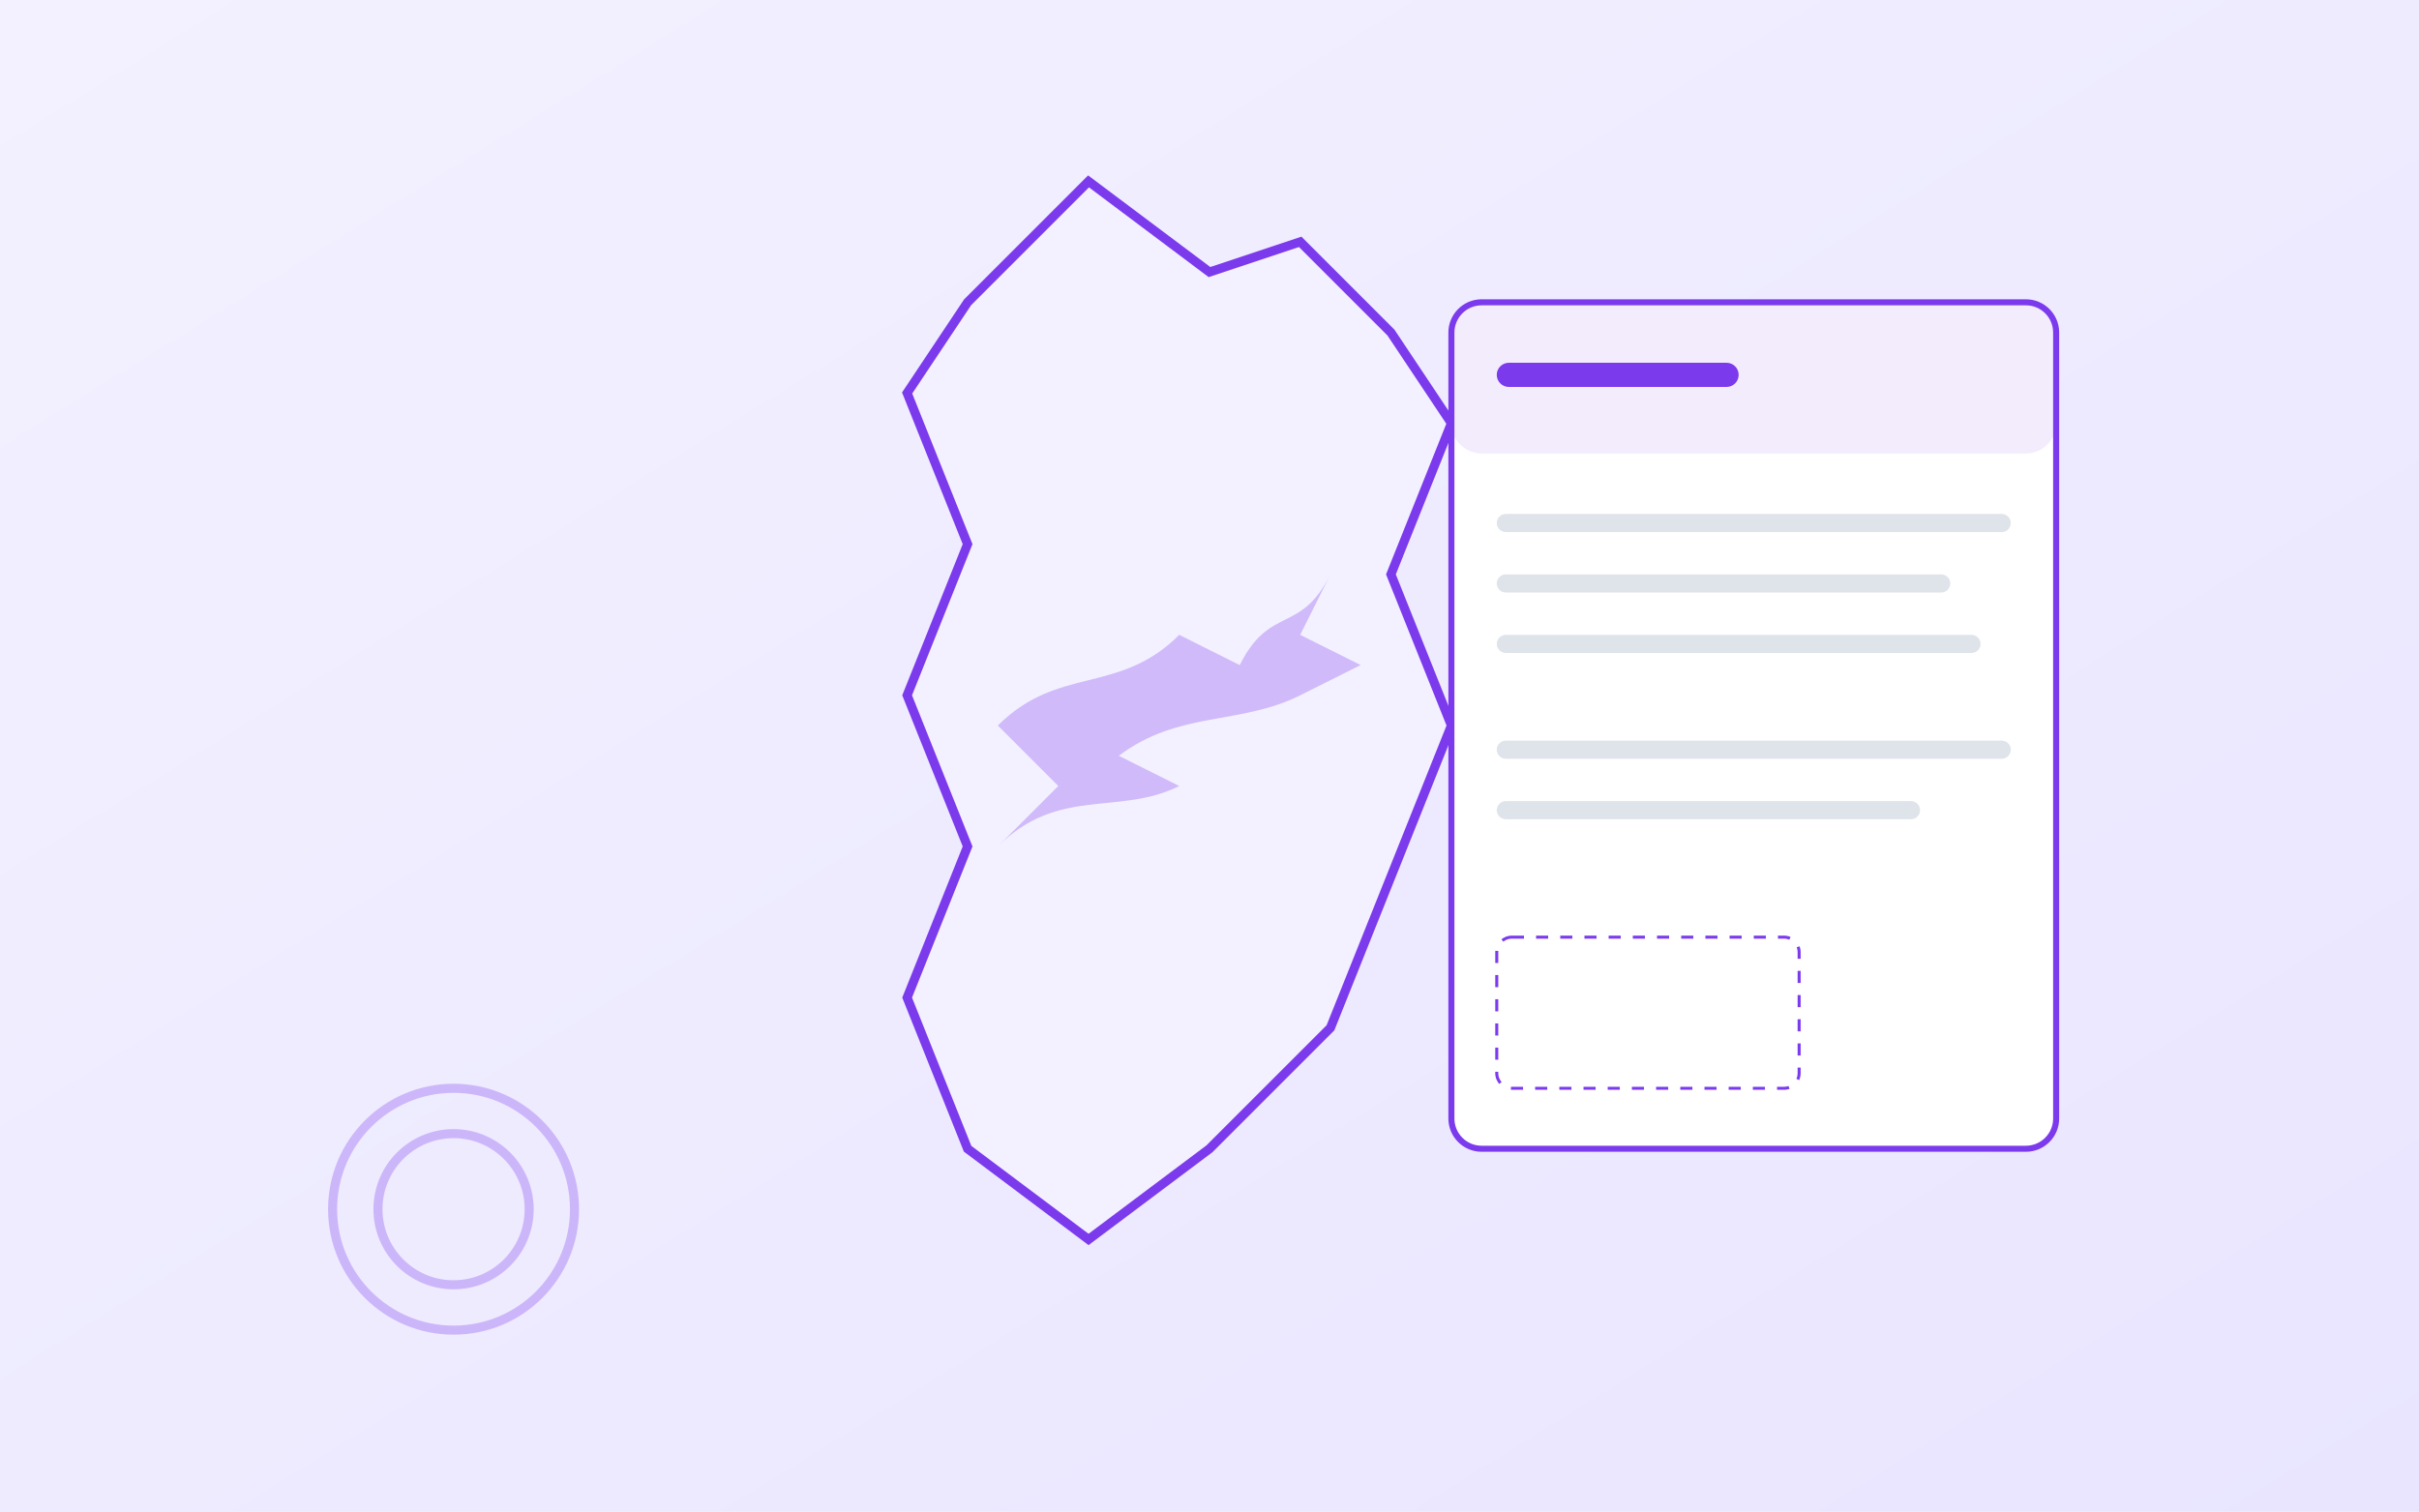
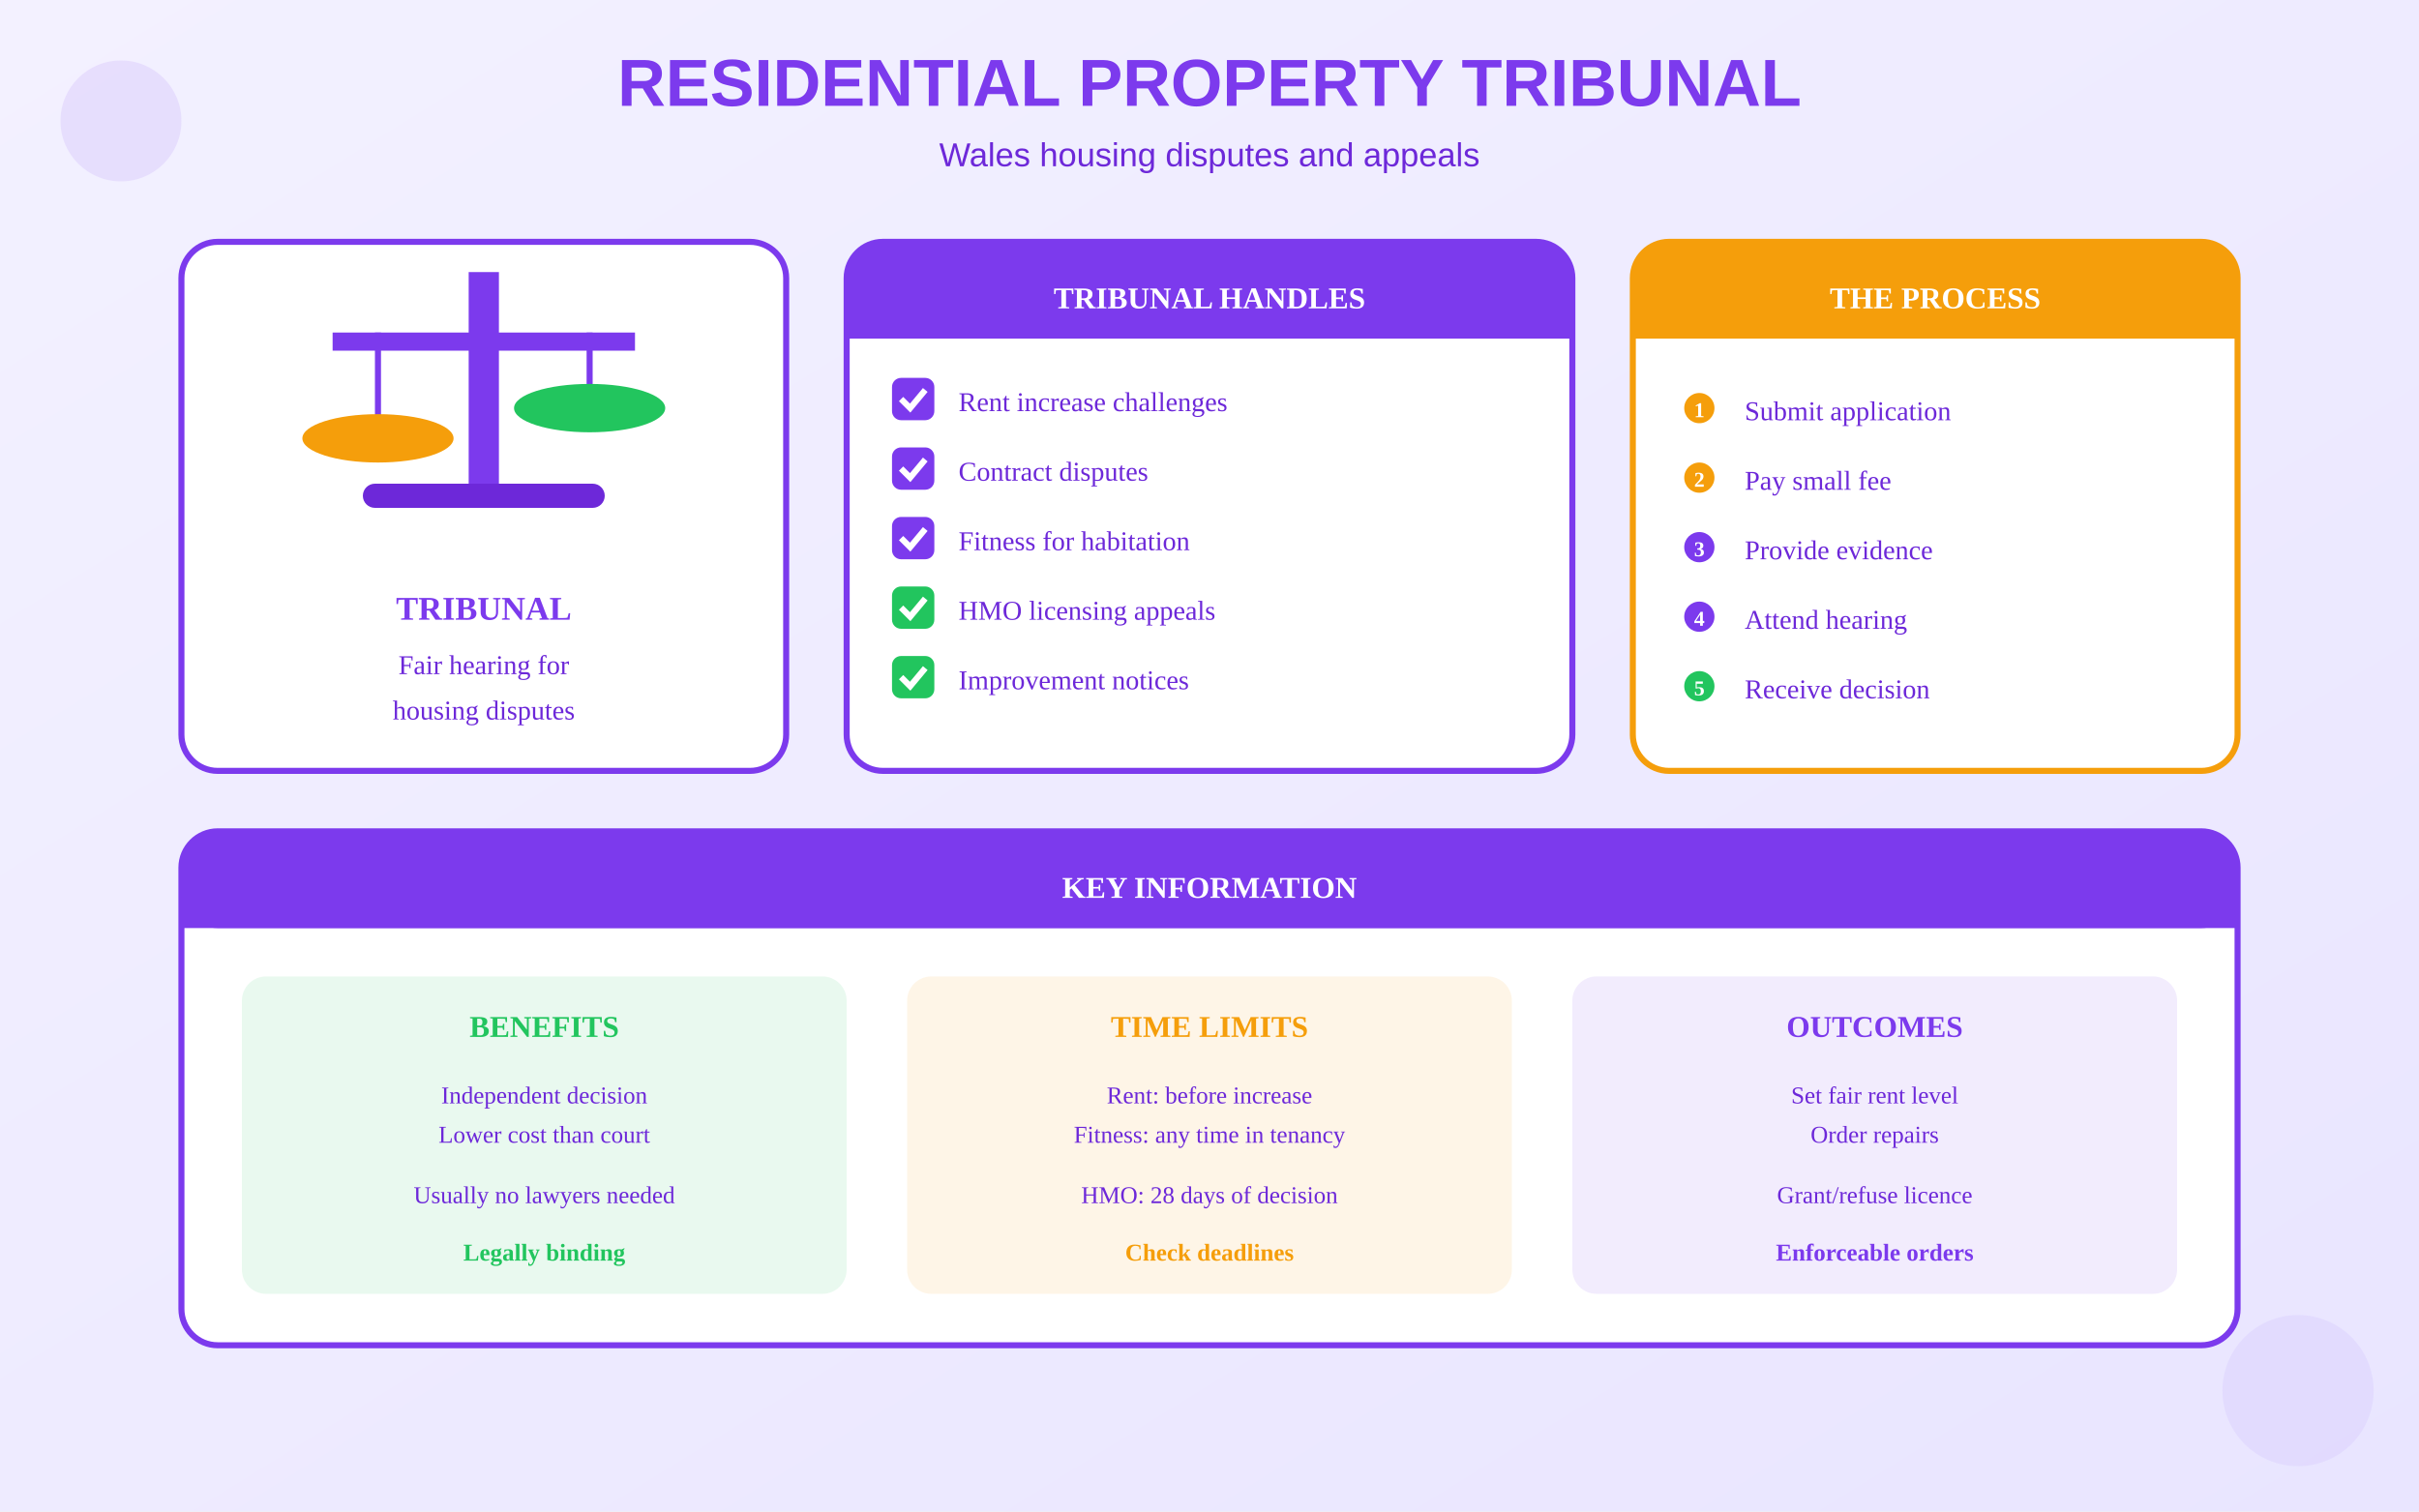
<svg xmlns="http://www.w3.org/2000/svg" viewBox="0 0 800 500">
  <defs>
    <linearGradient id="bgGrad" x1="0%" y1="0%" x2="100%" y2="100%">
      <stop offset="0%" style="stop-color:#F3F1FF" />
      <stop offset="100%" style="stop-color:#E9E5FF" />
    </linearGradient>
  </defs>
  <rect width="800" height="500" fill="url(#bgGrad)" />
-   <g transform="translate(280, 60)">
-     <path d="M80 0 L120 30 L150 20 L180 50 L200 80 L180 130 L200 180 L180 230 L160 280              L120 320 L80 350 L40 320 L20 270 L40 220 L20 170 L40 120 L20 70 L40 40 Z" fill="#F3F1FF" stroke="#7C3AED" stroke-width="3" />
-     <g transform="translate(50, 100)">
-       <path d="M0 80 C20 60 40 70 60 50 L80 60 C90 40 100 50 110 30 L100 50 L120 60 L100 70                C80 80 60 75 40 90 L60 100 C40 110 20 100 0 120 L20 100 C10 90 5 85 0 80 Z" fill="#7C3AED" opacity="0.3" />
+   <text x="400" y="35" text-anchor="middle" fill="#7C3AED" font-size="22" font-weight="bold" font-family="Arial">RESIDENTIAL PROPERTY TRIBUNAL</text>
+   <text x="400" y="55" text-anchor="middle" fill="#6D28D9" font-size="11" font-family="Arial">Wales housing disputes and appeals</text>
+   <g transform="translate(60, 80)">
+     <rect x="0" y="0" width="200" height="175" rx="12" fill="white" stroke="#7C3AED" stroke-width="2" />
+     <g transform="translate(35, 10)">
+       <rect x="60" y="0" width="10" height="70" fill="#7C3AED" />
+       <rect x="25" y="70" width="80" height="8" rx="4" fill="#6D28D9" />
+       <rect x="15" y="20" width="100" height="6" fill="#7C3AED" />
+       <line x1="30" y1="20" x2="30" y2="50" stroke="#7C3AED" stroke-width="2" />
+       <ellipse cx="30" cy="55" rx="25" ry="8" fill="#F59E0B" />
+       <line x1="100" y1="20" x2="100" y2="40" stroke="#7C3AED" stroke-width="2" />
+       <ellipse cx="100" cy="45" rx="25" ry="8" fill="#22C55E" />
+     </g>
+     <text x="100" y="125" text-anchor="middle" fill="#7C3AED" font-size="11" font-weight="bold">TRIBUNAL</text>
+     <text x="100" y="143" text-anchor="middle" fill="#6D28D9" font-size="9">Fair hearing for</text>
+     <text x="100" y="158" text-anchor="middle" fill="#6D28D9" font-size="9">housing disputes</text>
+   </g>
+   <g transform="translate(280, 80)">
+     <rect x="0" y="0" width="240" height="175" rx="12" fill="white" stroke="#7C3AED" stroke-width="2" />
+     <rect x="0" y="0" width="240" height="32" rx="12" fill="#7C3AED" />
+     <rect x="0" y="20" width="240" height="12" fill="#7C3AED" />
+     <text x="120" y="22" text-anchor="middle" fill="white" font-size="10" font-weight="bold">TRIBUNAL HANDLES</text>
+     <g transform="translate(15, 45)">
+       <rect x="0" y="0" width="14" height="14" rx="3" fill="#7C3AED" />
+       <path d="M3 7 L6 10 L11 4" stroke="white" stroke-width="2" fill="none" />
+       <text x="22" y="11" fill="#6D28D9" font-size="9">Rent increase challenges</text>
+     </g>
+     <g transform="translate(15, 68)">
+       <rect x="0" y="0" width="14" height="14" rx="3" fill="#7C3AED" />
+       <path d="M3 7 L6 10 L11 4" stroke="white" stroke-width="2" fill="none" />
+       <text x="22" y="11" fill="#6D28D9" font-size="9">Contract disputes</text>
+     </g>
+     <g transform="translate(15, 91)">
+       <rect x="0" y="0" width="14" height="14" rx="3" fill="#7C3AED" />
+       <path d="M3 7 L6 10 L11 4" stroke="white" stroke-width="2" fill="none" />
+       <text x="22" y="11" fill="#6D28D9" font-size="9">Fitness for habitation</text>
+     </g>
+     <g transform="translate(15, 114)">
+       <rect x="0" y="0" width="14" height="14" rx="3" fill="#22C55E" />
+       <path d="M3 7 L6 10 L11 4" stroke="white" stroke-width="2" fill="none" />
+       <text x="22" y="11" fill="#6D28D9" font-size="9">HMO licensing appeals</text>
+     </g>
+     <g transform="translate(15, 137)">
+       <rect x="0" y="0" width="14" height="14" rx="3" fill="#22C55E" />
+       <path d="M3 7 L6 10 L11 4" stroke="white" stroke-width="2" fill="none" />
+       <text x="22" y="11" fill="#6D28D9" font-size="9">Improvement notices</text>
    </g>
  </g>
-   <g transform="translate(480, 100)">
-     <rect x="0" y="0" width="200" height="280" rx="10" fill="white" stroke="#7C3AED" stroke-width="2" />
-     <rect x="0" y="0" width="200" height="50" rx="10" fill="#7C3AED" opacity="0.1" />
-     <rect x="15" y="20" width="80" height="8" rx="4" fill="#7C3AED" />
-     <rect x="15" y="70" width="170" height="6" rx="3" fill="#94A3B8" opacity="0.3" />
-     <rect x="15" y="90" width="150" height="6" rx="3" fill="#94A3B8" opacity="0.3" />
-     <rect x="15" y="110" width="160" height="6" rx="3" fill="#94A3B8" opacity="0.3" />
-     <rect x="15" y="145" width="170" height="6" rx="3" fill="#94A3B8" opacity="0.3" />
-     <rect x="15" y="165" width="140" height="6" rx="3" fill="#94A3B8" opacity="0.3" />
-     <rect x="15" y="210" width="100" height="50" rx="5" stroke="#7C3AED" stroke-width="1" stroke-dasharray="4" fill="none" />
+   <g transform="translate(540, 80)">
+     <rect x="0" y="0" width="200" height="175" rx="12" fill="white" stroke="#F59E0B" stroke-width="2" />
+     <rect x="0" y="0" width="200" height="32" rx="12" fill="#F59E0B" />
+     <rect x="0" y="20" width="200" height="12" fill="#F59E0B" />
+     <text x="100" y="22" text-anchor="middle" fill="white" font-size="10" font-weight="bold">THE PROCESS</text>
+     <g transform="translate(15, 48)">
+       <circle cx="7" cy="7" r="5" fill="#F59E0B" />
+       <text x="7" y="10" text-anchor="middle" fill="white" font-size="7" font-weight="bold">1</text>
+       <text x="22" y="11" fill="#6D28D9" font-size="9">Submit application</text>
+     </g>
+     <g transform="translate(15, 71)">
+       <circle cx="7" cy="7" r="5" fill="#F59E0B" />
+       <text x="7" y="10" text-anchor="middle" fill="white" font-size="7" font-weight="bold">2</text>
+       <text x="22" y="11" fill="#6D28D9" font-size="9">Pay small fee</text>
+     </g>
+     <g transform="translate(15, 94)">
+       <circle cx="7" cy="7" r="5" fill="#7C3AED" />
+       <text x="7" y="10" text-anchor="middle" fill="white" font-size="7" font-weight="bold">3</text>
+       <text x="22" y="11" fill="#6D28D9" font-size="9">Provide evidence</text>
+     </g>
+     <g transform="translate(15, 117)">
+       <circle cx="7" cy="7" r="5" fill="#7C3AED" />
+       <text x="7" y="10" text-anchor="middle" fill="white" font-size="7" font-weight="bold">4</text>
+       <text x="22" y="11" fill="#6D28D9" font-size="9">Attend hearing</text>
+     </g>
+     <g transform="translate(15, 140)">
+       <circle cx="7" cy="7" r="5" fill="#22C55E" />
+       <text x="7" y="10" text-anchor="middle" fill="white" font-size="7" font-weight="bold">5</text>
+       <text x="22" y="11" fill="#6D28D9" font-size="9">Receive decision</text>
+     </g>
  </g>
-   <circle cx="150" cy="400" r="40" fill="none" stroke="#7C3AED" stroke-width="3" opacity="0.3" />
-   <circle cx="150" cy="400" r="25" fill="none" stroke="#7C3AED" stroke-width="3" opacity="0.3" />
+   <g transform="translate(60, 275)">
+     <rect x="0" y="0" width="680" height="170" rx="12" fill="white" stroke="#7C3AED" stroke-width="2" />
+     <rect x="0" y="0" width="680" height="32" rx="12" fill="#7C3AED" />
+     <rect x="0" y="20" width="680" height="12" fill="#7C3AED" />
+     <text x="340" y="22" text-anchor="middle" fill="white" font-size="10" font-weight="bold">KEY INFORMATION</text>
+     <g transform="translate(20, 48)">
+       <rect x="0" y="0" width="200" height="105" rx="8" fill="#22C55E" opacity="0.1" />
+       <text x="100" y="20" text-anchor="middle" fill="#22C55E" font-size="10" font-weight="bold">BENEFITS</text>
+       <text x="100" y="42" text-anchor="middle" fill="#6D28D9" font-size="8">Independent decision</text>
+       <text x="100" y="55" text-anchor="middle" fill="#6D28D9" font-size="8">Lower cost than court</text>
+       <text x="100" y="75" text-anchor="middle" fill="#6D28D9" font-size="8">Usually no lawyers needed</text>
+       <text x="100" y="94" text-anchor="middle" fill="#22C55E" font-size="8" font-weight="bold">Legally binding</text>
+     </g>
+     <g transform="translate(240, 48)">
+       <rect x="0" y="0" width="200" height="105" rx="8" fill="#F59E0B" opacity="0.1" />
+       <text x="100" y="20" text-anchor="middle" fill="#F59E0B" font-size="10" font-weight="bold">TIME LIMITS</text>
+       <text x="100" y="42" text-anchor="middle" fill="#6D28D9" font-size="8">Rent: before increase</text>
+       <text x="100" y="55" text-anchor="middle" fill="#6D28D9" font-size="8">Fitness: any time in tenancy</text>
+       <text x="100" y="75" text-anchor="middle" fill="#6D28D9" font-size="8">HMO: 28 days of decision</text>
+       <text x="100" y="94" text-anchor="middle" fill="#F59E0B" font-size="8" font-weight="bold">Check deadlines</text>
+     </g>
+     <g transform="translate(460, 48)">
+       <rect x="0" y="0" width="200" height="105" rx="8" fill="#7C3AED" opacity="0.1" />
+       <text x="100" y="20" text-anchor="middle" fill="#7C3AED" font-size="10" font-weight="bold">OUTCOMES</text>
+       <text x="100" y="42" text-anchor="middle" fill="#6D28D9" font-size="8">Set fair rent level</text>
+       <text x="100" y="55" text-anchor="middle" fill="#6D28D9" font-size="8">Order repairs</text>
+       <text x="100" y="75" text-anchor="middle" fill="#6D28D9" font-size="8">Grant/refuse licence</text>
+       <text x="100" y="94" text-anchor="middle" fill="#7C3AED" font-size="8" font-weight="bold">Enforceable orders</text>
+     </g>
+   </g>
+   <circle cx="40" cy="40" r="20" fill="#7C3AED" opacity="0.1" />
+   <circle cx="760" cy="460" r="25" fill="#A78BFA" opacity="0.12" />
</svg>
